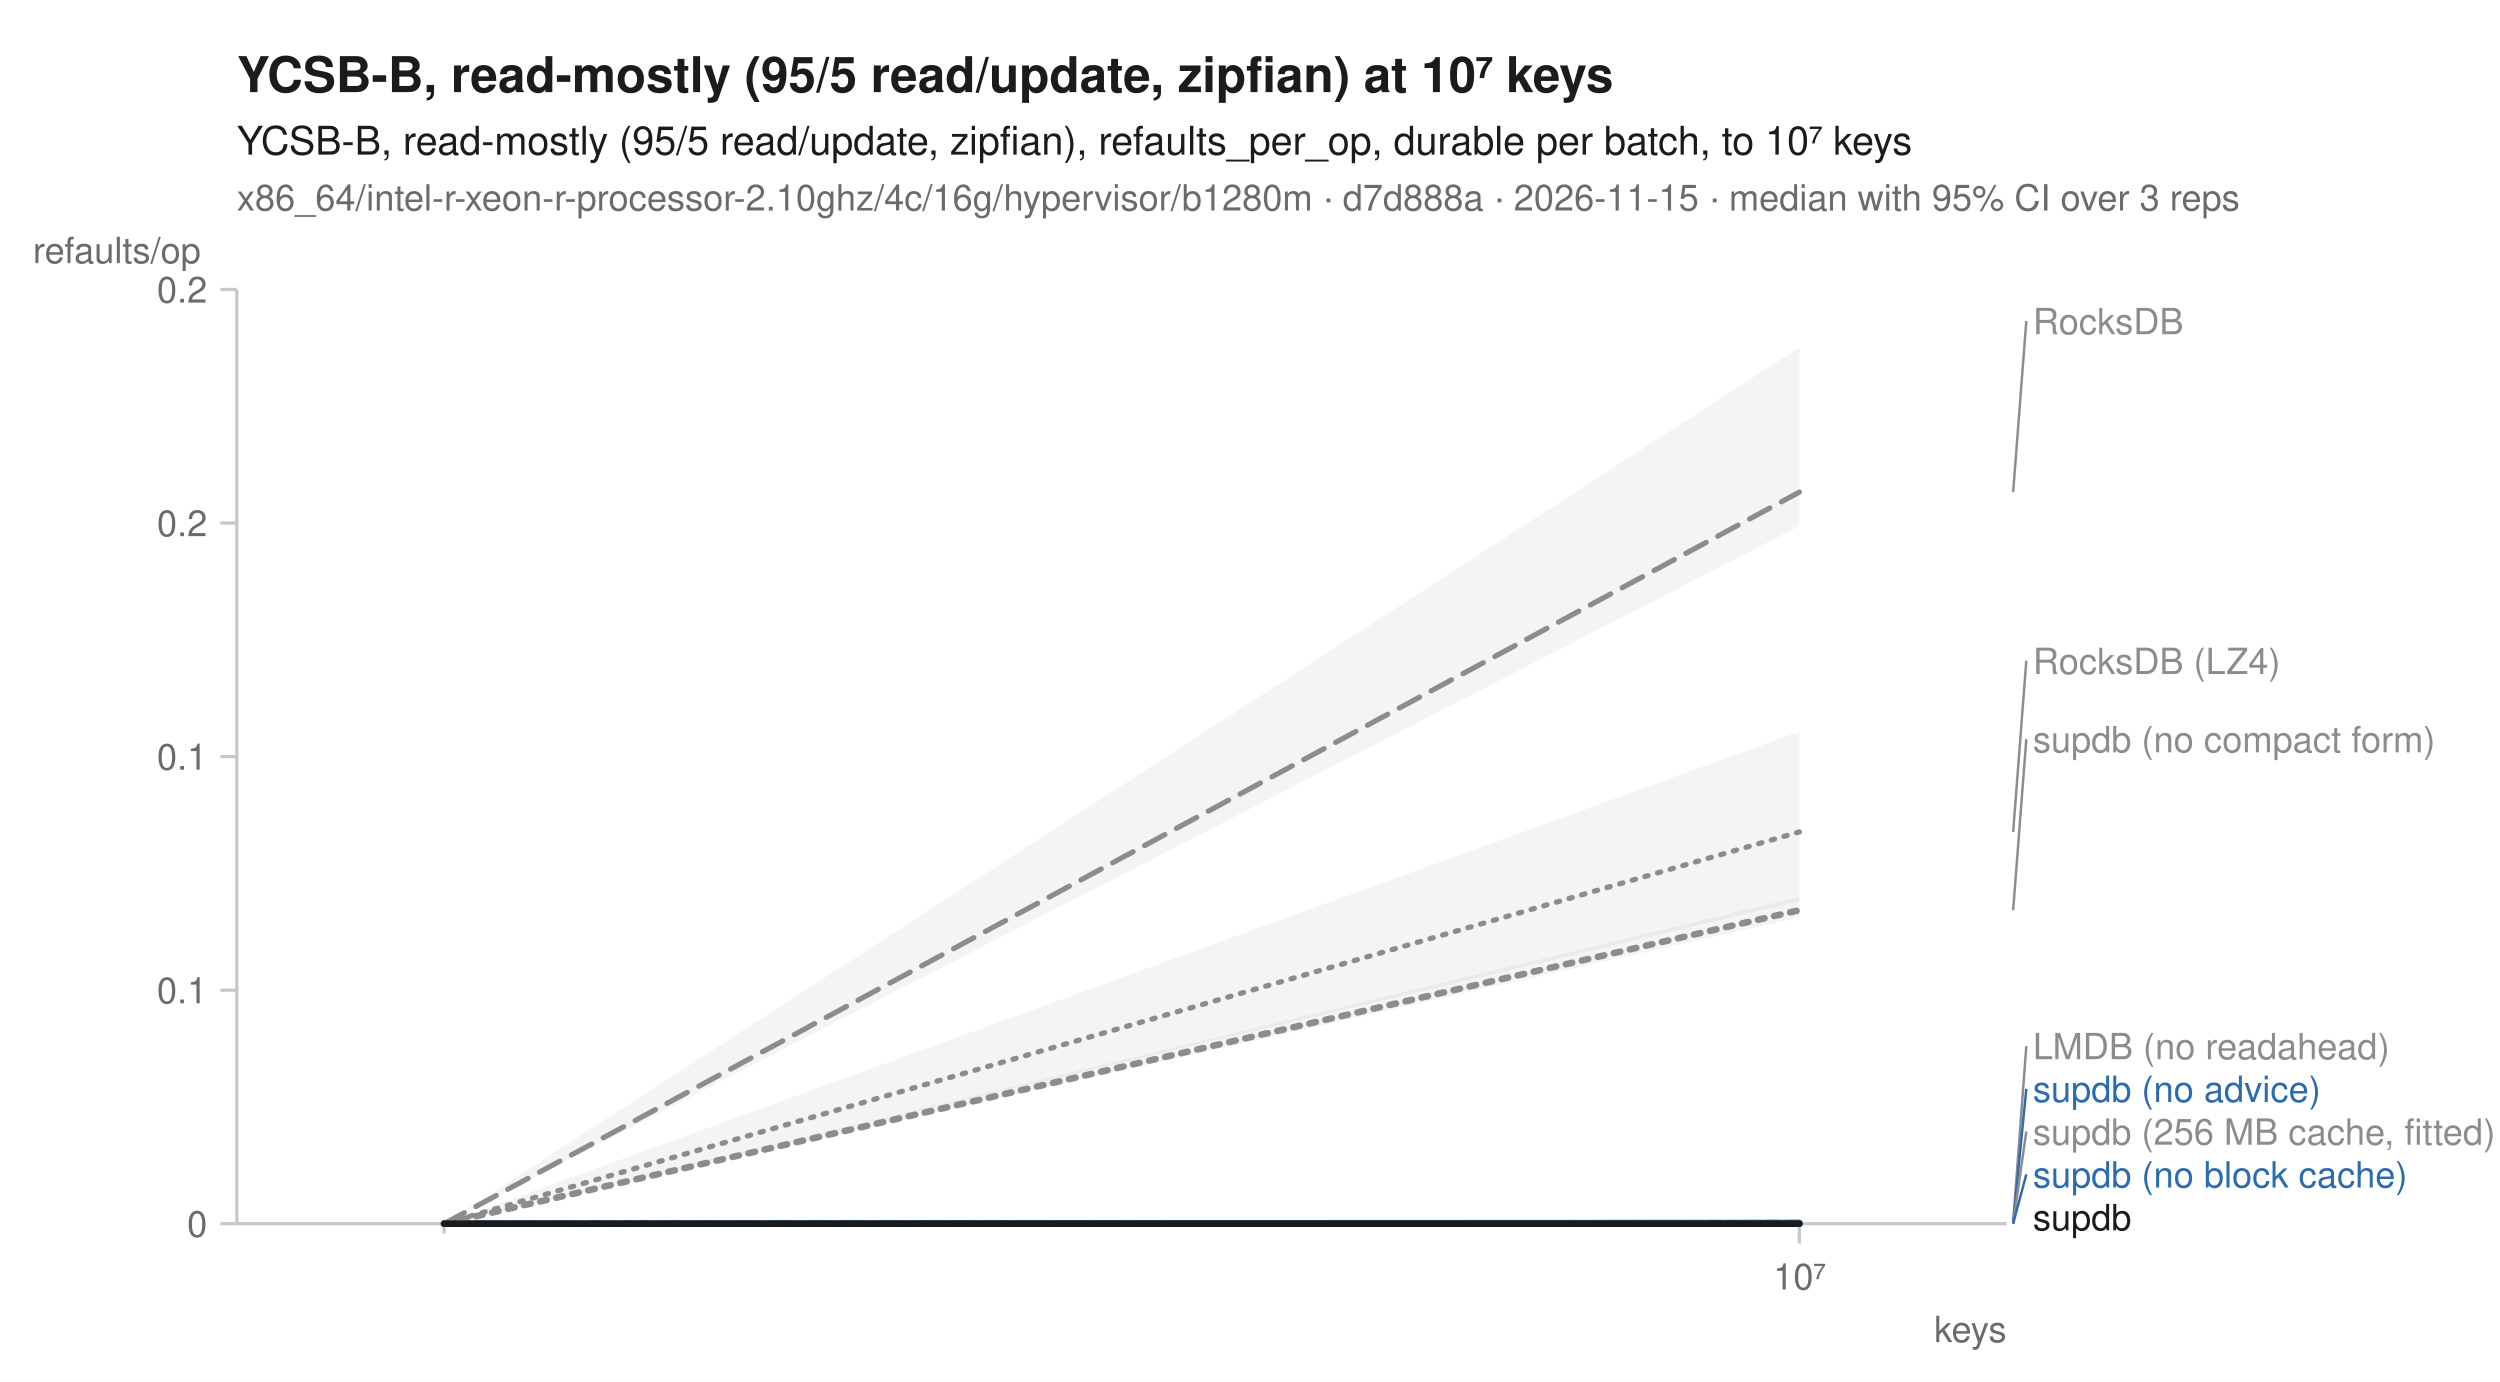
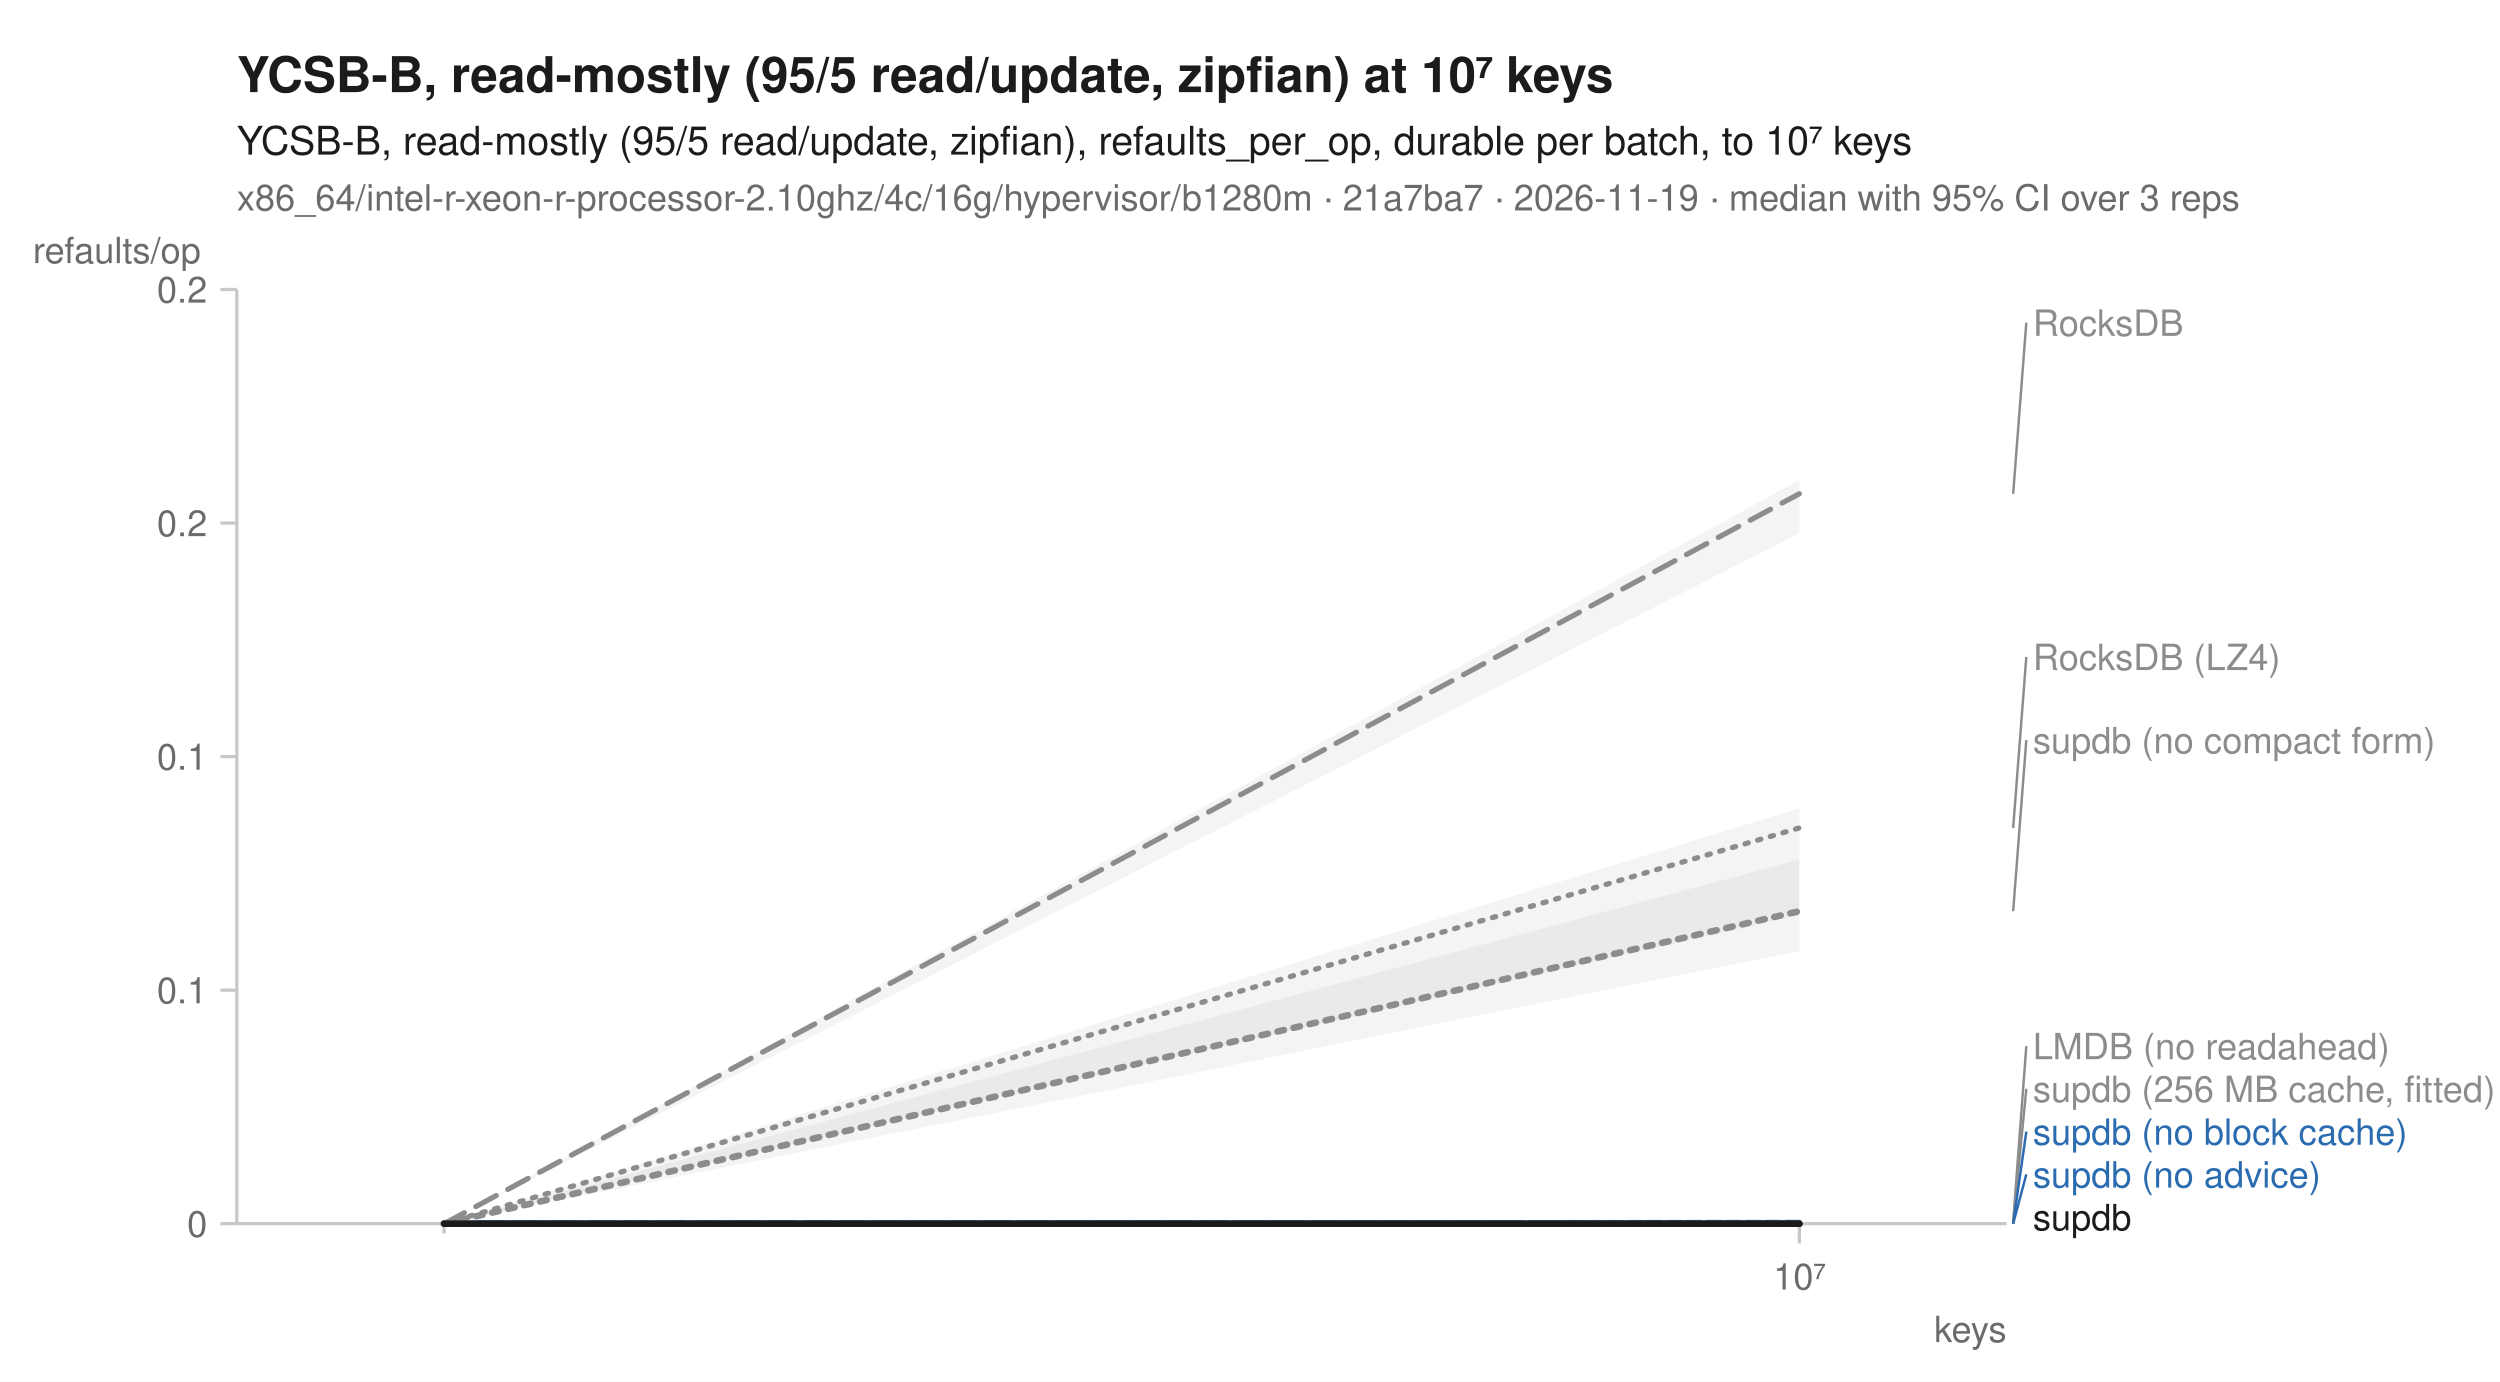
<svg xmlns="http://www.w3.org/2000/svg" width="760" height="420" viewBox="0 0 760 420" font-family="-apple-system, BlinkMacSystemFont, 'Segoe UI', Helvetica, Arial, sans-serif" fill="#1b1b1b">
  <rect width="760" height="420" fill="white" />
  <text x="72" y="28" font-size="15" font-weight="600">YCSB-B, read-mostly (95/5 read/update, zipfian) at 10⁷ keys</text>
  <text x="72" y="47" font-size="12">YCSB-B, read-mostly (95/5 read/update, zipfian), refaults_per_op, durable per batch, to 10⁷ keys</text>
-   <text x="72" y="64" font-size="11" fill="#6b6b6b">x86_64/intel-r-xeon-r-processor-2.10ghz/4c/16g/hypervisor/b1280m · d7d888a · 2026-11-15 · median with 95% CI over 3 reps</text>
+   <text x="72" y="64" font-size="11" fill="#6b6b6b">x86_64/intel-r-xeon-r-processor-2.10ghz/4c/16g/hypervisor/b1280m · 21a7ba7 · 2026-11-19 · median with 95% CI over 3 reps</text>
  <line x1="72" y1="372" x2="610" y2="372" stroke="#c8c8c8" stroke-width="1" />
  <line x1="72" y1="88" x2="72" y2="372" stroke="#c8c8c8" stroke-width="1" />
  <line x1="135.0" y1="372" x2="135.0" y2="375" stroke="#c8c8c8" stroke-width="1" />
  <line x1="547.0" y1="372" x2="547.0" y2="378" stroke="#c8c8c8" stroke-width="1" />
  <text x="547.0" y="392" font-size="11" text-anchor="middle" fill="#6b6b6b">10⁷</text>
  <text x="610" y="408" font-size="11" text-anchor="end" fill="#6b6b6b">keys</text>
  <line x1="67" y1="372.0" x2="72" y2="372.0" stroke="#c8c8c8" stroke-width="1" />
  <text x="63" y="376.0" font-size="11" text-anchor="end" fill="#6b6b6b">0</text>
  <line x1="67" y1="301.0" x2="72" y2="301.0" stroke="#c8c8c8" stroke-width="1" />
  <text x="63" y="305.0" font-size="11" text-anchor="end" fill="#6b6b6b">0.1</text>
  <line x1="67" y1="230.0" x2="72" y2="230.0" stroke="#c8c8c8" stroke-width="1" />
  <text x="63" y="234.0" font-size="11" text-anchor="end" fill="#6b6b6b">0.1</text>
  <line x1="67" y1="159.0" x2="72" y2="159.0" stroke="#c8c8c8" stroke-width="1" />
  <text x="63" y="163.0" font-size="11" text-anchor="end" fill="#6b6b6b">0.2</text>
  <line x1="67" y1="88.0" x2="72" y2="88.0" stroke="#c8c8c8" stroke-width="1" />
  <text x="63" y="92.0" font-size="11" text-anchor="end" fill="#6b6b6b">0.2</text>
  <text x="10" y="80" font-size="11" text-anchor="start" fill="#6b6b6b">refaults/op</text>
-   <path d="M135.0,372.0 L547.0,222.4 L547.0,274.0 L135.0,372.0 Z" fill="#8c8c8c" fill-opacity="0.10" />
-   <path d="M135.0,372.0 L547.0,371.5 L547.0,371.7 L135.0,372.0 Z" fill="#8c8c8c" fill-opacity="0.10" />
+   <path d="M135.0,372.0 L547.0,245.7 L547.0,289.1 L135.0,372.0 Z" fill="#8c8c8c" fill-opacity="0.10" />
+   <path d="M135.0,372.0 L547.0,371.6 L547.0,371.7 L135.0,372.0 Z" fill="#8c8c8c" fill-opacity="0.10" />
  <path d="M135.0,372.0 L547.0,372.0 L547.0,372.0 L135.0,372.0 Z" fill="#8c8c8c" fill-opacity="0.10" />
-   <path d="M135.0,372.0 L547.0,105.6 L547.0,159.9 L135.0,372.0 Z" fill="#8c8c8c" fill-opacity="0.10" />
+   <path d="M135.0,372.0 L547.0,145.9 L547.0,162.1 L135.0,372.0 Z" fill="#8c8c8c" fill-opacity="0.10" />
  <path d="M135.0,372.0 L547.0,372.0 L547.0,372.0 L135.0,372.0 Z" fill="#2b6cb0" fill-opacity="0.10" />
-   <path d="M135.0,372.0 L547.0,371.8 L547.0,372.0 L135.0,372.0 Z" fill="#2b6cb0" fill-opacity="0.10" />
-   <path d="M135.0,372.0 L547.0,272.6 L547.0,278.9 L135.0,372.0 Z" fill="#8c8c8c" fill-opacity="0.10" />
+   <path d="M135.0,372.0 L547.0,372.0 L547.0,372.0 L135.0,372.0 Z" fill="#2b6cb0" fill-opacity="0.10" />
+   <path d="M135.0,372.0 L547.0,261.3 L547.0,278.1 L135.0,372.0 Z" fill="#8c8c8c" fill-opacity="0.10" />
  <path d="M135.0,372.0 L547.0,372.0 L547.0,372.0 L135.0,372.0 Z" fill="#1b1b1b" fill-opacity="0.10" />
-   <path d="M135.0,372.0 L547.0,252.9 " fill="none" stroke="#8c8c8c" stroke-width="1.6" stroke-linejoin="round" stroke-linecap="round" stroke-dasharray="1,3" />
+   <path d="M135.0,372.0 L547.0,251.7 " fill="none" stroke="#8c8c8c" stroke-width="1.6" stroke-linejoin="round" stroke-linecap="round" stroke-dasharray="1,3" />
  <path d="M135.0,372.0 L547.0,371.6 " fill="none" stroke="#8c8c8c" stroke-width="1.6" stroke-linejoin="round" stroke-linecap="round" stroke-dasharray="4,2" />
  <path d="M135.0,372.0 L547.0,372.0 " fill="none" stroke="#8c8c8c" stroke-width="2" stroke-linejoin="round" stroke-linecap="round" stroke-dasharray="2,3" />
-   <path d="M135.0,372.0 L547.0,149.6 " fill="none" stroke="#8c8c8c" stroke-width="1.6" stroke-linejoin="round" stroke-linecap="round" stroke-dasharray="7,4" />
+   <path d="M135.0,372.0 L547.0,150.1 " fill="none" stroke="#8c8c8c" stroke-width="1.6" stroke-linejoin="round" stroke-linecap="round" stroke-dasharray="7,4" />
  <path d="M135.0,372.0 L547.0,372.0 " fill="none" stroke="#2b6cb0" stroke-width="2" stroke-linejoin="round" stroke-linecap="round" stroke-dasharray="7,4" />
-   <path d="M135.0,372.0 L547.0,371.8 " fill="none" stroke="#2b6cb0" stroke-width="2" stroke-linejoin="round" stroke-linecap="round" />
-   <path d="M135.0,372.0 L547.0,276.7 " fill="none" stroke="#8c8c8c" stroke-width="2" stroke-linejoin="round" stroke-linecap="round" stroke-dasharray="2,3" />
+   <path d="M135.0,372.0 L547.0,372.0 " fill="none" stroke="#2b6cb0" stroke-width="2" stroke-linejoin="round" stroke-linecap="round" />
+   <path d="M135.0,372.0 L547.0,277.0 " fill="none" stroke="#8c8c8c" stroke-width="2" stroke-linejoin="round" stroke-linecap="round" stroke-dasharray="2,3" />
  <path d="M135.0,372.0 L547.0,372.0 " fill="none" stroke="#1b1b1b" stroke-width="2" stroke-linejoin="round" stroke-linecap="round" />
-   <line x1="612.0" y1="149.6" x2="616.0" y2="97.6" stroke="#8c8c8c" stroke-width="0.75" />
-   <text x="618.0" y="101.6" font-size="11" fill="#8c8c8c">RocksDB</text>
-   <line x1="612.0" y1="252.9" x2="616.0" y2="200.9" stroke="#8c8c8c" stroke-width="0.75" />
-   <text x="618.0" y="204.9" font-size="11" fill="#8c8c8c">RocksDB (LZ4)</text>
-   <line x1="612.0" y1="276.7" x2="616.0" y2="224.7" stroke="#8c8c8c" stroke-width="0.75" />
-   <text x="618.0" y="228.7" font-size="11" fill="#8c8c8c">supdb (no compact form)</text>
+   <line x1="612.0" y1="150.1" x2="616.0" y2="98.1" stroke="#8c8c8c" stroke-width="0.75" />
+   <text x="618.0" y="102.1" font-size="11" fill="#8c8c8c">RocksDB</text>
+   <line x1="612.0" y1="251.7" x2="616.0" y2="199.7" stroke="#8c8c8c" stroke-width="0.75" />
+   <text x="618.0" y="203.7" font-size="11" fill="#8c8c8c">RocksDB (LZ4)</text>
+   <line x1="612.0" y1="277.0" x2="616.0" y2="225.0" stroke="#8c8c8c" stroke-width="0.75" />
+   <text x="618.0" y="229.0" font-size="11" fill="#8c8c8c">supdb (no compact form)</text>
  <line x1="612.0" y1="371.6" x2="616.0" y2="318.0" stroke="#8c8c8c" stroke-width="0.75" />
  <text x="618.0" y="322.0" font-size="11" fill="#8c8c8c">LMDB (no readahead)</text>
-   <line x1="612.0" y1="371.8" x2="616.0" y2="331.0" stroke="#2b6cb0" stroke-width="0.75" />
-   <text x="618.0" y="335.0" font-size="11" fill="#2b6cb0">supdb (no advice)</text>
-   <line x1="612.0" y1="372.0" x2="616.0" y2="344.0" stroke="#8c8c8c" stroke-width="0.75" />
-   <text x="618.0" y="348.0" font-size="11" fill="#8c8c8c">supdb (256 MB cache, fitted)</text>
+   <line x1="612.0" y1="372.0" x2="616.0" y2="331.0" stroke="#8c8c8c" stroke-width="0.75" />
+   <text x="618.0" y="335.0" font-size="11" fill="#8c8c8c">supdb (256 MB cache, fitted)</text>
+   <line x1="612.0" y1="372.0" x2="616.0" y2="344.0" stroke="#2b6cb0" stroke-width="0.75" />
+   <text x="618.0" y="348.0" font-size="11" fill="#2b6cb0">supdb (no block cache)</text>
  <line x1="612.0" y1="372.0" x2="616.0" y2="357.0" stroke="#2b6cb0" stroke-width="0.75" />
-   <text x="618.0" y="361.0" font-size="11" fill="#2b6cb0">supdb (no block cache)</text>
+   <text x="618.0" y="361.0" font-size="11" fill="#2b6cb0">supdb (no advice)</text>
  <text x="618.0" y="374.0" font-size="11" fill="#1b1b1b">supdb</text>
</svg>
